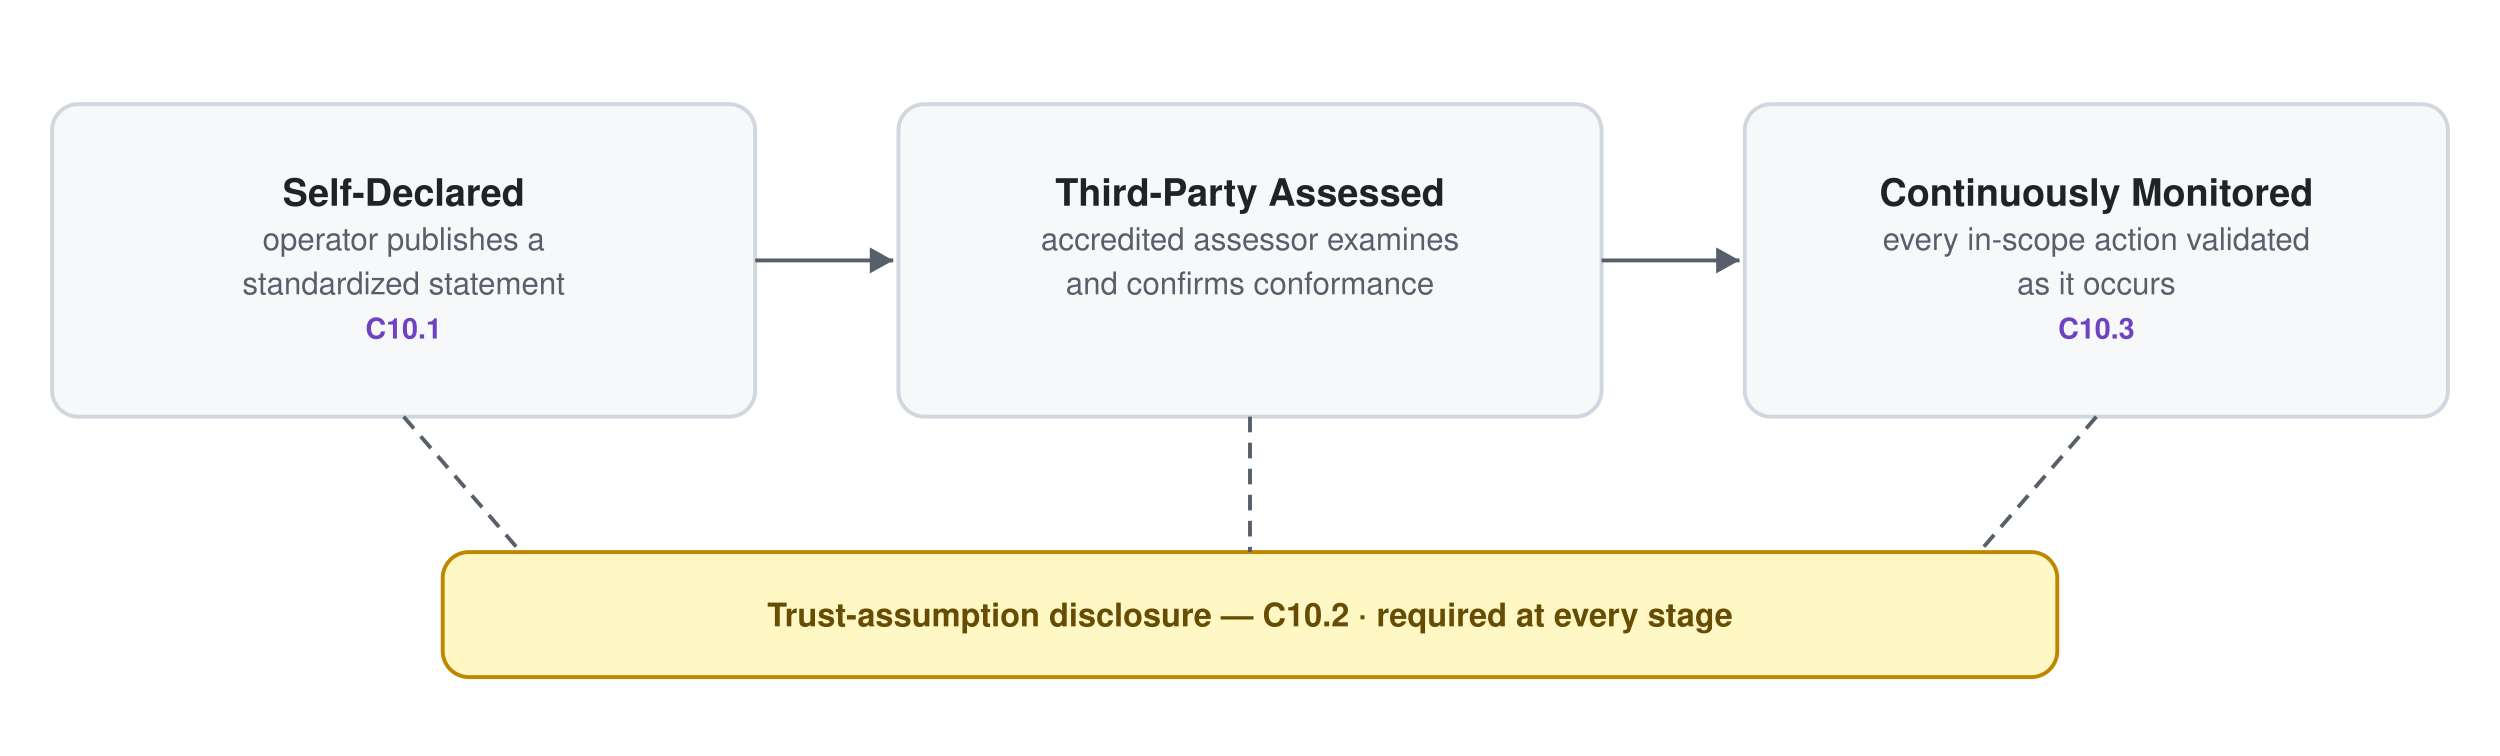
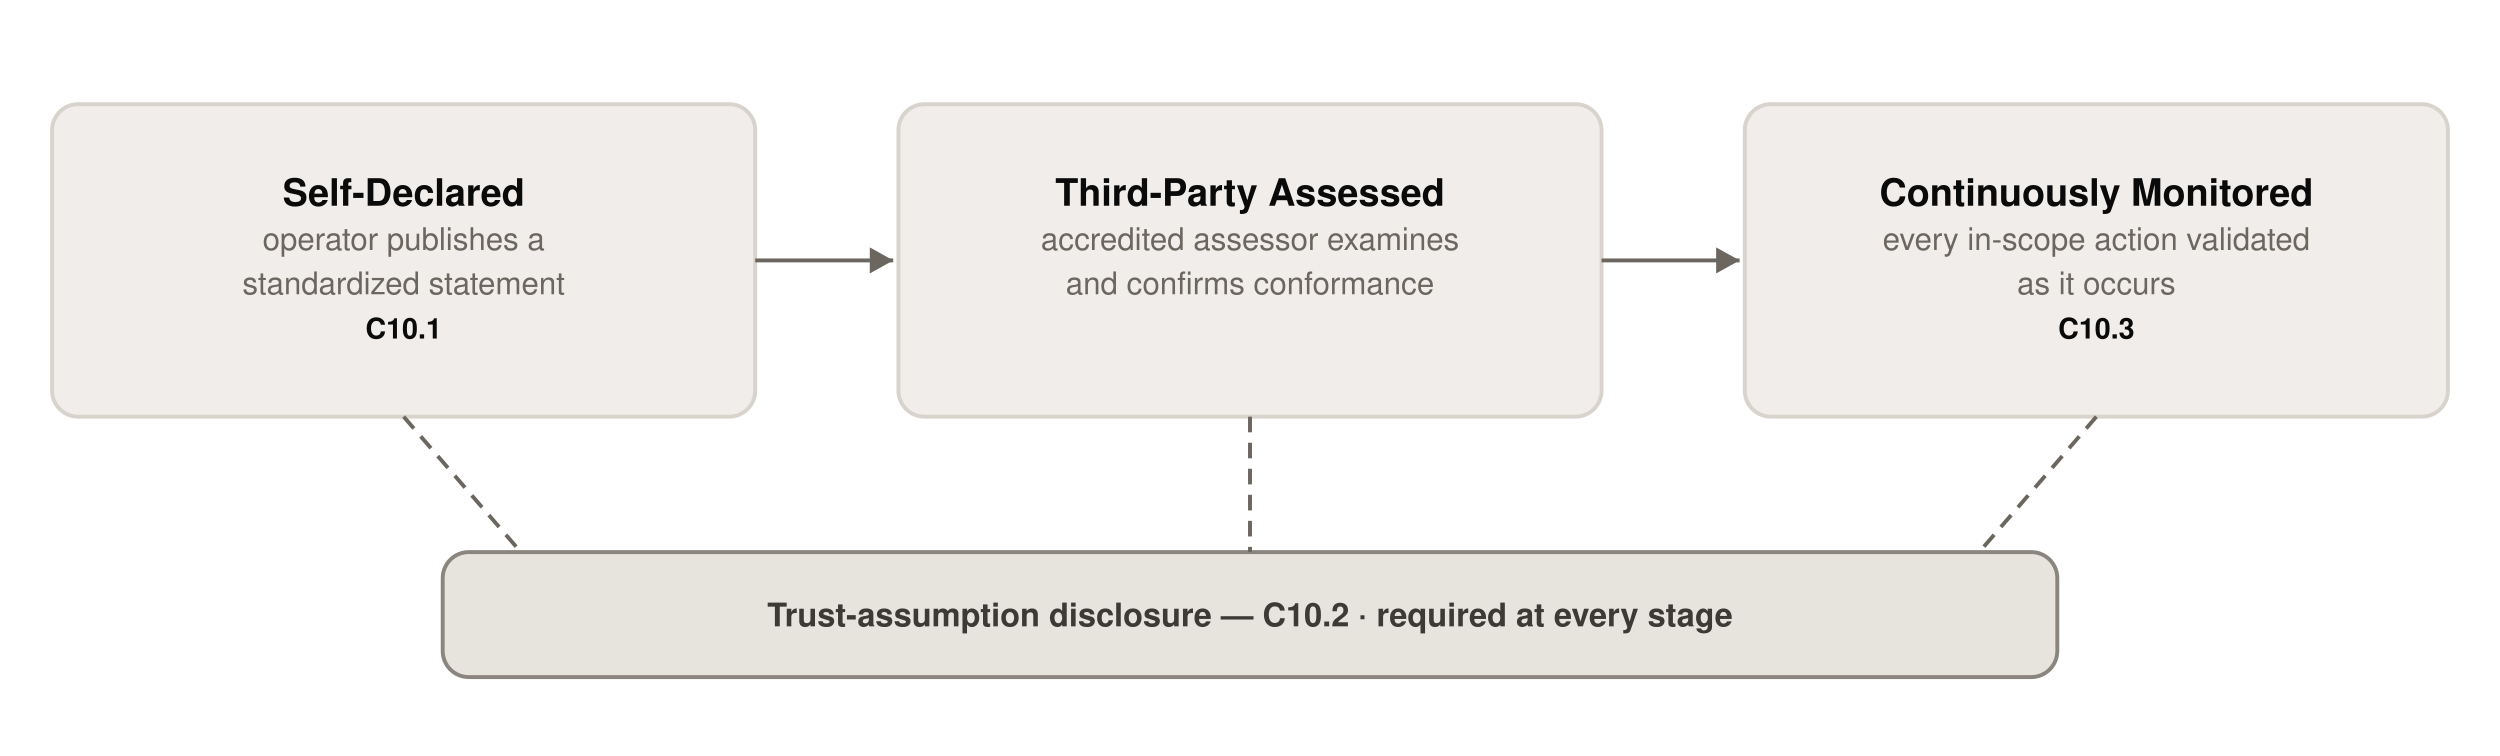
- <svg xmlns="http://www.w3.org/2000/svg" width="960" height="290" viewBox="0 0 960 290" font-family="-apple-system,'Segoe UI',Helvetica,Arial,sans-serif">
-   <rect x="20" y="40" width="270" height="120" rx="10" fill="#f6f8fa" stroke="#d0d7de" stroke-width="1.5" />
-   <text x="155.0" y="79.0" font-size="14.5" fill="#1f2328" font-weight="600" text-anchor="middle">Self-Declared</text>
-   <text x="155.0" y="96.0" font-size="12" fill="#57606a" text-anchor="middle">operator publishes a</text>
-   <text x="155.0" y="113.0" font-size="12" fill="#57606a" text-anchor="middle">standardized statement</text>
-   <text x="155.0" y="130.0" font-size="11" fill="#6f42c1" font-weight="600" text-anchor="middle">C10.1</text>
-   <rect x="345" y="40" width="270" height="120" rx="10" fill="#f6f8fa" stroke="#d0d7de" stroke-width="1.5" />
-   <text x="480.0" y="79.0" font-size="14.5" fill="#1f2328" font-weight="600" text-anchor="middle">Third-Party Assessed</text>
-   <text x="480.0" y="96.0" font-size="12" fill="#57606a" text-anchor="middle">accredited assessor examines</text>
-   <text x="480.0" y="113.0" font-size="12" fill="#57606a" text-anchor="middle">and confirms conformance</text>
-   <text x="480.0" y="130.0" font-size="11" fill="#1f2328" text-anchor="middle" />
-   <rect x="670" y="40" width="270" height="120" rx="10" fill="#f6f8fa" stroke="#d0d7de" stroke-width="1.5" />
-   <text x="805.0" y="79.0" font-size="14.5" fill="#1f2328" font-weight="600" text-anchor="middle">Continuously Monitored</text>
-   <text x="805.0" y="96.0" font-size="12" fill="#57606a" text-anchor="middle">every in-scope action validated</text>
-   <text x="805.0" y="113.0" font-size="12" fill="#57606a" text-anchor="middle">as it occurs</text>
-   <text x="805.0" y="130.0" font-size="11" fill="#6f42c1" font-weight="600" text-anchor="middle">C10.3</text>
-   <line x1="290" y1="100" x2="343" y2="100" stroke="#57606a" stroke-width="1.5" />
-   <polygon points="343,100 334,95 334,105" fill="#57606a" />
-   <line x1="615" y1="100" x2="668" y2="100" stroke="#57606a" stroke-width="1.5" />
-   <polygon points="668,100 659,95 659,105" fill="#57606a" />
-   <rect x="170" y="212" width="620" height="48" rx="10" fill="#fff8c5" stroke="#bf8700" stroke-width="1.5" />
-   <text x="480.0" y="240.5" font-size="12.5" fill="#664d03" font-weight="600" text-anchor="middle">Trust-assumption disclosure — C10.2 · required at every stage</text>
-   <line x1="155" y1="160" x2="200" y2="212" stroke="#57606a" stroke-width="1.5" stroke-dasharray="6 4" />
-   <line x1="480" y1="160" x2="480" y2="212" stroke="#57606a" stroke-width="1.5" stroke-dasharray="6 4" />
-   <line x1="805" y1="160" x2="760" y2="212" stroke="#57606a" stroke-width="1.5" stroke-dasharray="6 4" />
+ <svg xmlns="http://www.w3.org/2000/svg" width="960" height="290" viewBox="0 0 960 290" font-family="Montserrat,'Source Sans 3',-apple-system,'Segoe UI',Helvetica,Arial,sans-serif">
+   <rect x="20" y="40" width="270" height="120" rx="10" fill="#f0edea" stroke="#d8d3cc" stroke-width="1.5" />
+   <text x="155.0" y="79.0" font-size="14.5" fill="#0a0a0a" font-weight="600" text-anchor="middle">Self-Declared</text>
+   <text x="155.0" y="96.0" font-size="12" fill="#6b665f" text-anchor="middle">operator publishes a</text>
+   <text x="155.0" y="113.0" font-size="12" fill="#6b665f" text-anchor="middle">standardized statement</text>
+   <text x="155.0" y="130.0" font-size="11" fill="#0a0a0a" font-weight="600" text-anchor="middle">C10.1</text>
+   <rect x="345" y="40" width="270" height="120" rx="10" fill="#f0edea" stroke="#d8d3cc" stroke-width="1.5" />
+   <text x="480.0" y="79.0" font-size="14.5" fill="#0a0a0a" font-weight="600" text-anchor="middle">Third-Party Assessed</text>
+   <text x="480.0" y="96.0" font-size="12" fill="#6b665f" text-anchor="middle">accredited assessor examines</text>
+   <text x="480.0" y="113.0" font-size="12" fill="#6b665f" text-anchor="middle">and confirms conformance</text>
+   <text x="480.0" y="130.0" font-size="11" fill="#0a0a0a" text-anchor="middle" />
+   <rect x="670" y="40" width="270" height="120" rx="10" fill="#f0edea" stroke="#d8d3cc" stroke-width="1.5" />
+   <text x="805.0" y="79.0" font-size="14.5" fill="#0a0a0a" font-weight="600" text-anchor="middle">Continuously Monitored</text>
+   <text x="805.0" y="96.0" font-size="12" fill="#6b665f" text-anchor="middle">every in-scope action validated</text>
+   <text x="805.0" y="113.0" font-size="12" fill="#6b665f" text-anchor="middle">as it occurs</text>
+   <text x="805.0" y="130.0" font-size="11" fill="#0a0a0a" font-weight="600" text-anchor="middle">C10.3</text>
+   <line x1="290" y1="100" x2="343" y2="100" stroke="#6b665f" stroke-width="1.5" />
+   <polygon points="343,100 334,95 334,105" fill="#6b665f" />
+   <line x1="615" y1="100" x2="668" y2="100" stroke="#6b665f" stroke-width="1.5" />
+   <polygon points="668,100 659,95 659,105" fill="#6b665f" />
+   <rect x="170" y="212" width="620" height="48" rx="10" fill="#e7e3dd" stroke="#8a857e" stroke-width="1.5" />
+   <text x="480.0" y="240.5" font-size="12.5" fill="#3d3a36" font-weight="600" text-anchor="middle">Trust-assumption disclosure — C10.2 · required at every stage</text>
+   <line x1="155" y1="160" x2="200" y2="212" stroke="#6b665f" stroke-width="1.5" stroke-dasharray="6 4" />
+   <line x1="480" y1="160" x2="480" y2="212" stroke="#6b665f" stroke-width="1.5" stroke-dasharray="6 4" />
+   <line x1="805" y1="160" x2="760" y2="212" stroke="#6b665f" stroke-width="1.5" stroke-dasharray="6 4" />
</svg>
